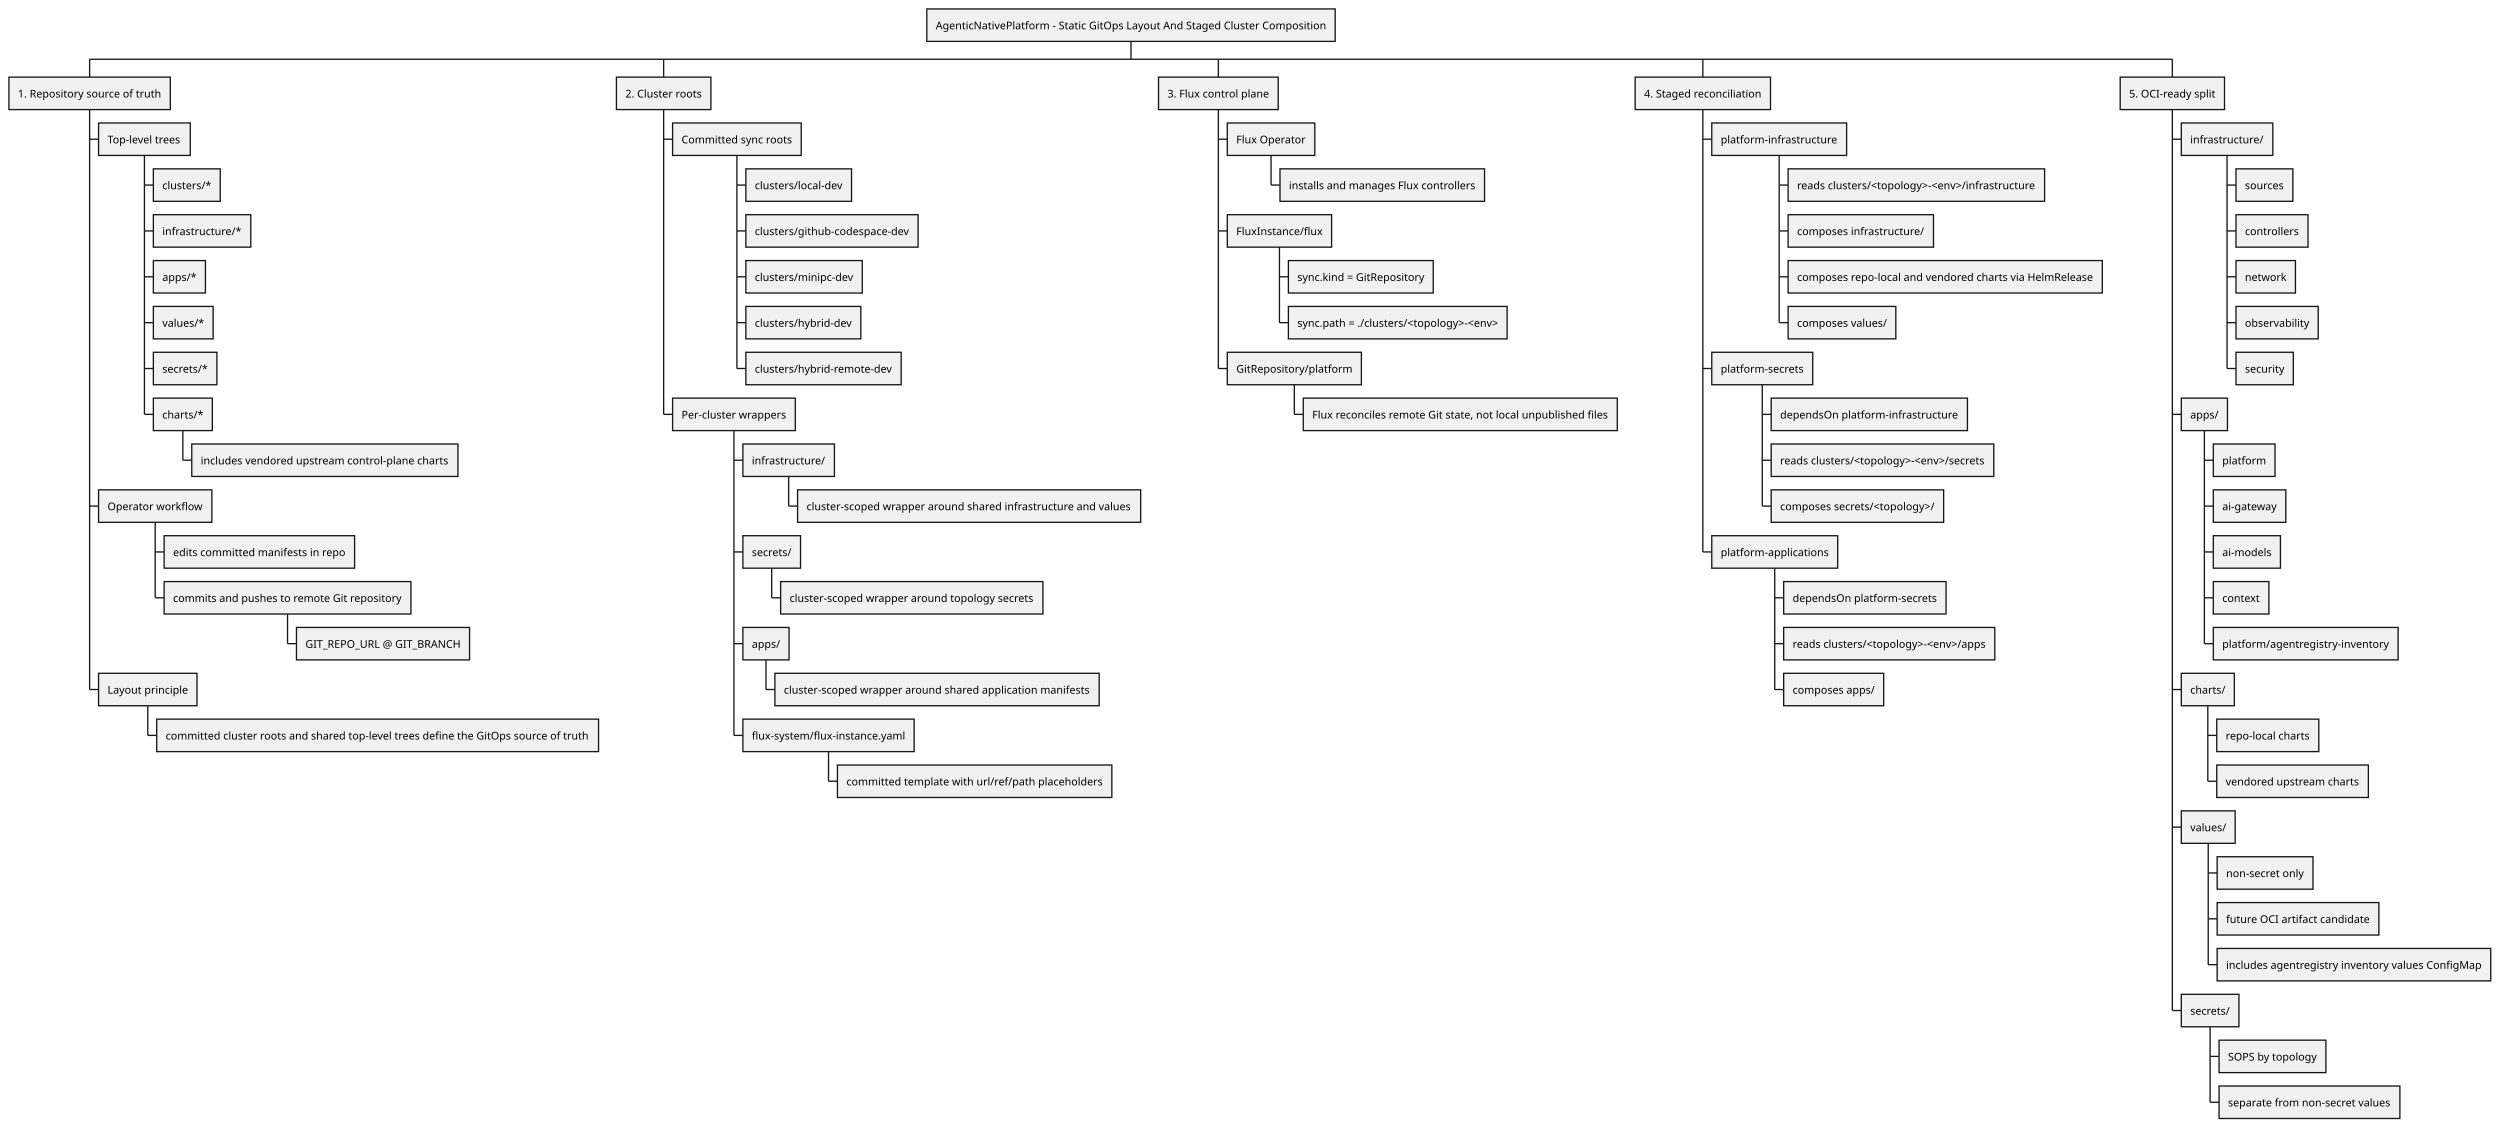
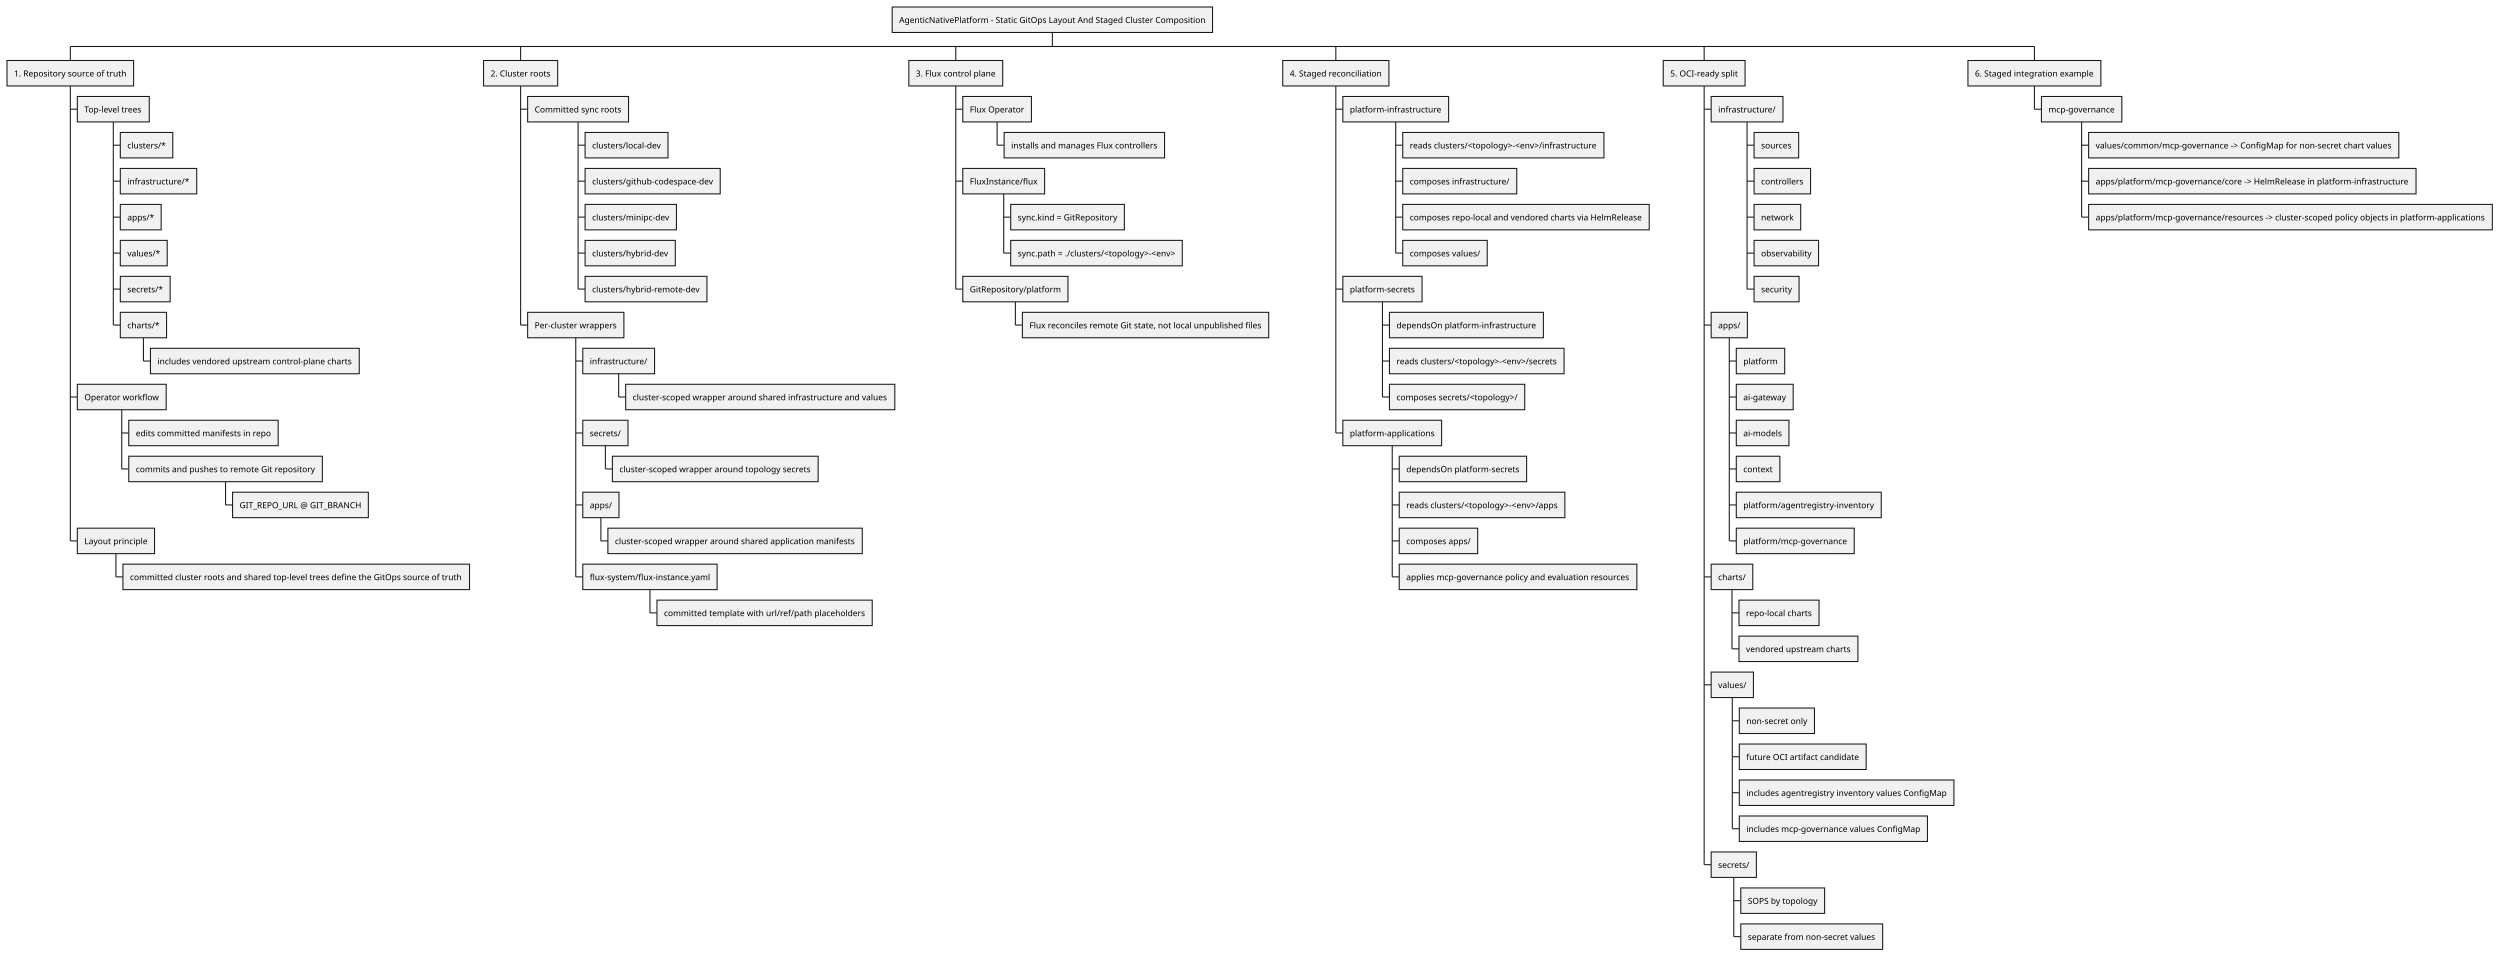
- <svg xmlns="http://www.w3.org/2000/svg" contentStyleType="text/css" data-diagram-type="WBS" height="1263px" preserveAspectRatio="none" style="width:2799px;height:1263px;background:#FFFFFF;" version="1.1" viewBox="0 0 2799 1263" width="2799px" zoomAndPan="magnify">
+ <svg xmlns="http://www.w3.org/2000/svg" contentStyleType="text/css" data-diagram-type="WBS" height="1365px" preserveAspectRatio="none" style="width:3568px;height:1365px;background:#FFFFFF;" version="1.1" viewBox="0 0 3568 1365" width="3568px" zoomAndPan="magnify">
  <defs />
  <g>
    <line style="stroke:#181818;stroke-width:1.5;" x1="100.347" x2="100.347" y1="66.344" y2="86.344" />
    <rect fill="#F1F1F1" height="36.344" style="stroke:#181818;stroke-width:1.5;" width="180.693" x="10" y="86.344" />
    <text fill="#000000" font-family="sans-serif" font-size="12" lengthAdjust="spacing" textLength="160.693" x="20" y="109.172">1. Repository source of truth</text>
    <line style="stroke:#181818;stroke-width:1.5;" x1="100.347" x2="110.347" y1="155.86" y2="155.86" />
    <rect fill="#F1F1F1" height="36.344" style="stroke:#181818;stroke-width:1.5;" width="102.693" x="110.347" y="137.688" />
    <text fill="#000000" font-family="sans-serif" font-size="12" lengthAdjust="spacing" textLength="82.693" x="120.347" y="160.516">Top-level trees</text>
    <line style="stroke:#181818;stroke-width:1.5;" x1="161.693" x2="171.693" y1="207.204" y2="207.204" />
    <rect fill="#F1F1F1" height="36.344" style="stroke:#181818;stroke-width:1.5;" width="74.9" x="171.693" y="189.032" />
    <text fill="#000000" font-family="sans-serif" font-size="12" lengthAdjust="spacing" textLength="54.9" x="181.693" y="211.86">clusters/*</text>
    <line style="stroke:#181818;stroke-width:1.5;" x1="161.693" x2="171.693" y1="258.548" y2="258.548" />
    <rect fill="#F1F1F1" height="36.344" style="stroke:#181818;stroke-width:1.5;" width="109.089" x="171.693" y="240.376" />
    <text fill="#000000" font-family="sans-serif" font-size="12" lengthAdjust="spacing" textLength="89.089" x="181.693" y="263.204">infrastructure/*</text>
    <line style="stroke:#181818;stroke-width:1.5;" x1="161.693" x2="171.693" y1="309.893" y2="309.893" />
    <rect fill="#F1F1F1" height="36.344" style="stroke:#181818;stroke-width:1.5;" width="58.316" x="171.693" y="291.721" />
    <text fill="#000000" font-family="sans-serif" font-size="12" lengthAdjust="spacing" textLength="38.316" x="181.693" y="314.549">apps/*</text>
    <line style="stroke:#181818;stroke-width:1.5;" x1="161.693" x2="171.693" y1="361.237" y2="361.237" />
    <rect fill="#F1F1F1" height="36.344" style="stroke:#181818;stroke-width:1.5;" width="66.932" x="171.693" y="343.065" />
    <text fill="#000000" font-family="sans-serif" font-size="12" lengthAdjust="spacing" textLength="46.932" x="181.693" y="365.893">values/*</text>
    <line style="stroke:#181818;stroke-width:1.5;" x1="161.693" x2="171.693" y1="412.581" y2="412.581" />
    <rect fill="#F1F1F1" height="36.344" style="stroke:#181818;stroke-width:1.5;" width="71.156" x="171.693" y="394.409" />
    <text fill="#000000" font-family="sans-serif" font-size="12" lengthAdjust="spacing" textLength="51.156" x="181.693" y="417.237">secrets/*</text>
    <line style="stroke:#181818;stroke-width:1.5;" x1="161.693" x2="171.693" y1="463.925" y2="463.925" />
    <rect fill="#F1F1F1" height="36.344" style="stroke:#181818;stroke-width:1.5;" width="66.02" x="171.693" y="445.753" />
    <text fill="#000000" font-family="sans-serif" font-size="12" lengthAdjust="spacing" textLength="46.02" x="181.693" y="468.581">charts/*</text>
    <line style="stroke:#181818;stroke-width:1.5;" x1="204.703" x2="214.703" y1="515.269" y2="515.269" />
    <rect fill="#F1F1F1" height="36.344" style="stroke:#181818;stroke-width:1.5;" width="298.018" x="214.703" y="497.097" />
    <text fill="#000000" font-family="sans-serif" font-size="12" lengthAdjust="spacing" textLength="278.018" x="224.703" y="519.925">includes vendored upstream control-plane charts</text>
    <line style="stroke:#181818;stroke-width:1.5;" x1="204.703" x2="204.703" y1="482.097" y2="515.269" />
    <line style="stroke:#181818;stroke-width:1.5;" x1="161.693" x2="161.693" y1="174.032" y2="463.925" />
    <line style="stroke:#181818;stroke-width:1.5;" x1="100.347" x2="110.347" y1="566.613" y2="566.613" />
    <rect fill="#F1F1F1" height="36.344" style="stroke:#181818;stroke-width:1.5;" width="126.849" x="110.347" y="548.441" />
    <text fill="#000000" font-family="sans-serif" font-size="12" lengthAdjust="spacing" textLength="106.849" x="120.347" y="571.269">Operator workflow</text>
    <line style="stroke:#181818;stroke-width:1.5;" x1="173.771" x2="183.771" y1="617.957" y2="617.957" />
    <rect fill="#F1F1F1" height="36.344" style="stroke:#181818;stroke-width:1.5;" width="213.237" x="183.771" y="599.785" />
    <text fill="#000000" font-family="sans-serif" font-size="12" lengthAdjust="spacing" textLength="193.237" x="193.771" y="622.613">edits committed manifests in repo</text>
    <line style="stroke:#181818;stroke-width:1.5;" x1="173.771" x2="183.771" y1="669.301" y2="669.301" />
    <rect fill="#F1F1F1" height="36.344" style="stroke:#181818;stroke-width:1.5;" width="276.298" x="183.771" y="651.129" />
    <text fill="#000000" font-family="sans-serif" font-size="12" lengthAdjust="spacing" textLength="256.298" x="193.771" y="673.957">commits and pushes to remote Git repository</text>
    <line style="stroke:#181818;stroke-width:1.5;" x1="321.92" x2="331.92" y1="720.645" y2="720.645" />
    <rect fill="#F1F1F1" height="36.344" style="stroke:#181818;stroke-width:1.5;" width="193.785" x="331.92" y="702.473" />
    <text fill="#000000" font-family="sans-serif" font-size="12" lengthAdjust="spacing" textLength="173.785" x="341.92" y="725.302">GIT_REPO_URL @ GIT_BRANCH</text>
    <line style="stroke:#181818;stroke-width:1.5;" x1="321.92" x2="321.92" y1="687.473" y2="720.645" />
    <line style="stroke:#181818;stroke-width:1.5;" x1="173.771" x2="173.771" y1="584.785" y2="669.301" />
    <line style="stroke:#181818;stroke-width:1.5;" x1="100.347" x2="110.347" y1="771.99" y2="771.99" />
    <rect fill="#F1F1F1" height="36.344" style="stroke:#181818;stroke-width:1.5;" width="110.217" x="110.347" y="753.818" />
    <text fill="#000000" font-family="sans-serif" font-size="12" lengthAdjust="spacing" textLength="90.217" x="120.347" y="776.646">Layout principle</text>
    <line style="stroke:#181818;stroke-width:1.5;" x1="165.455" x2="175.455" y1="823.334" y2="823.334" />
    <rect fill="#F1F1F1" height="36.344" style="stroke:#181818;stroke-width:1.5;" width="494.687" x="175.455" y="805.162" />
    <text fill="#000000" font-family="sans-serif" font-size="12" lengthAdjust="spacing" textLength="474.687" x="185.455" y="827.99">committed cluster roots and shared top-level trees define the GitOps source of truth</text>
    <line style="stroke:#181818;stroke-width:1.5;" x1="165.455" x2="165.455" y1="790.162" y2="823.334" />
    <line style="stroke:#181818;stroke-width:1.5;" x1="100.347" x2="100.347" y1="122.688" y2="771.99" />
    <line style="stroke:#181818;stroke-width:1.5;" x1="743.031" x2="743.031" y1="66.344" y2="86.344" />
    <rect fill="#F1F1F1" height="36.344" style="stroke:#181818;stroke-width:1.5;" width="105.777" x="690.142" y="86.344" />
    <text fill="#000000" font-family="sans-serif" font-size="12" lengthAdjust="spacing" textLength="85.777" x="700.142" y="109.172">2. Cluster roots</text>
    <line style="stroke:#181818;stroke-width:1.5;" x1="743.031" x2="753.031" y1="155.86" y2="155.86" />
    <rect fill="#F1F1F1" height="36.344" style="stroke:#181818;stroke-width:1.5;" width="144.033" x="753.031" y="137.688" />
    <text fill="#000000" font-family="sans-serif" font-size="12" lengthAdjust="spacing" textLength="124.033" x="763.031" y="160.516">Committed sync roots</text>
    <line style="stroke:#181818;stroke-width:1.5;" x1="825.047" x2="835.047" y1="207.204" y2="207.204" />
    <rect fill="#F1F1F1" height="36.344" style="stroke:#181818;stroke-width:1.5;" width="118.341" x="835.047" y="189.032" />
    <text fill="#000000" font-family="sans-serif" font-size="12" lengthAdjust="spacing" textLength="98.341" x="845.047" y="211.86">clusters/local-dev</text>
    <line style="stroke:#181818;stroke-width:1.5;" x1="825.047" x2="835.047" y1="258.548" y2="258.548" />
    <rect fill="#F1F1F1" height="36.344" style="stroke:#181818;stroke-width:1.5;" width="192.837" x="835.047" y="240.376" />
    <text fill="#000000" font-family="sans-serif" font-size="12" lengthAdjust="spacing" textLength="172.837" x="845.047" y="263.204">clusters/github-codespace-dev</text>
    <line style="stroke:#181818;stroke-width:1.5;" x1="825.047" x2="835.047" y1="309.893" y2="309.893" />
    <rect fill="#F1F1F1" height="36.344" style="stroke:#181818;stroke-width:1.5;" width="130.365" x="835.047" y="291.721" />
    <text fill="#000000" font-family="sans-serif" font-size="12" lengthAdjust="spacing" textLength="110.365" x="845.047" y="314.549">clusters/minipc-dev</text>
    <line style="stroke:#181818;stroke-width:1.5;" x1="825.047" x2="835.047" y1="361.237" y2="361.237" />
    <rect fill="#F1F1F1" height="36.344" style="stroke:#181818;stroke-width:1.5;" width="128.745" x="835.047" y="343.065" />
    <text fill="#000000" font-family="sans-serif" font-size="12" lengthAdjust="spacing" textLength="108.745" x="845.047" y="365.893">clusters/hybrid-dev</text>
    <line style="stroke:#181818;stroke-width:1.5;" x1="825.047" x2="835.047" y1="412.581" y2="412.581" />
    <rect fill="#F1F1F1" height="36.344" style="stroke:#181818;stroke-width:1.5;" width="173.913" x="835.047" y="394.409" />
    <text fill="#000000" font-family="sans-serif" font-size="12" lengthAdjust="spacing" textLength="153.913" x="845.047" y="417.237">clusters/hybrid-remote-dev</text>
    <line style="stroke:#181818;stroke-width:1.5;" x1="825.047" x2="825.047" y1="174.032" y2="412.581" />
    <line style="stroke:#181818;stroke-width:1.5;" x1="743.031" x2="753.031" y1="463.925" y2="463.925" />
    <rect fill="#F1F1F1" height="36.344" style="stroke:#181818;stroke-width:1.5;" width="137.397" x="753.031" y="445.753" />
    <text fill="#000000" font-family="sans-serif" font-size="12" lengthAdjust="spacing" textLength="117.397" x="763.031" y="468.581">Per-cluster wrappers</text>
    <line style="stroke:#181818;stroke-width:1.5;" x1="821.729" x2="831.729" y1="515.269" y2="515.269" />
    <rect fill="#F1F1F1" height="36.344" style="stroke:#181818;stroke-width:1.5;" width="102.477" x="831.729" y="497.097" />
    <text fill="#000000" font-family="sans-serif" font-size="12" lengthAdjust="spacing" textLength="82.477" x="841.729" y="519.925">infrastructure/</text>
    <line style="stroke:#181818;stroke-width:1.5;" x1="882.967" x2="892.967" y1="566.613" y2="566.613" />
    <rect fill="#F1F1F1" height="36.344" style="stroke:#181818;stroke-width:1.5;" width="384.118" x="892.967" y="548.441" />
    <text fill="#000000" font-family="sans-serif" font-size="12" lengthAdjust="spacing" textLength="364.118" x="902.967" y="571.269">cluster-scoped wrapper around shared infrastructure and values</text>
    <line style="stroke:#181818;stroke-width:1.5;" x1="882.967" x2="882.967" y1="533.441" y2="566.613" />
    <line style="stroke:#181818;stroke-width:1.5;" x1="821.729" x2="831.729" y1="617.957" y2="617.957" />
    <rect fill="#F1F1F1" height="36.344" style="stroke:#181818;stroke-width:1.5;" width="64.544" x="831.729" y="599.785" />
    <text fill="#000000" font-family="sans-serif" font-size="12" lengthAdjust="spacing" textLength="44.544" x="841.729" y="622.613">secrets/</text>
    <line style="stroke:#181818;stroke-width:1.5;" x1="864.001" x2="874.001" y1="669.301" y2="669.301" />
    <rect fill="#F1F1F1" height="36.344" style="stroke:#181818;stroke-width:1.5;" width="293.65" x="874.001" y="651.129" />
    <text fill="#000000" font-family="sans-serif" font-size="12" lengthAdjust="spacing" textLength="273.65" x="884.001" y="673.957">cluster-scoped wrapper around topology secrets</text>
    <line style="stroke:#181818;stroke-width:1.5;" x1="864.001" x2="864.001" y1="636.129" y2="669.301" />
    <line style="stroke:#181818;stroke-width:1.5;" x1="821.729" x2="831.729" y1="720.645" y2="720.645" />
    <rect fill="#F1F1F1" height="36.344" style="stroke:#181818;stroke-width:1.5;" width="51.704" x="831.729" y="702.473" />
    <text fill="#000000" font-family="sans-serif" font-size="12" lengthAdjust="spacing" textLength="31.704" x="841.729" y="725.302">apps/</text>
    <line style="stroke:#181818;stroke-width:1.5;" x1="857.581" x2="867.581" y1="771.99" y2="771.99" />
    <rect fill="#F1F1F1" height="36.344" style="stroke:#181818;stroke-width:1.5;" width="363.071" x="867.581" y="753.818" />
    <text fill="#000000" font-family="sans-serif" font-size="12" lengthAdjust="spacing" textLength="343.071" x="877.581" y="776.646">cluster-scoped wrapper around shared application manifests</text>
    <line style="stroke:#181818;stroke-width:1.5;" x1="857.581" x2="857.581" y1="738.818" y2="771.99" />
    <line style="stroke:#181818;stroke-width:1.5;" x1="821.729" x2="831.729" y1="823.334" y2="823.334" />
    <rect fill="#F1F1F1" height="36.344" style="stroke:#181818;stroke-width:1.5;" width="191.757" x="831.729" y="805.162" />
    <text fill="#000000" font-family="sans-serif" font-size="12" lengthAdjust="spacing" textLength="171.757" x="841.729" y="827.99">flux-system/flux-instance.yaml</text>
    <line style="stroke:#181818;stroke-width:1.5;" x1="927.608" x2="937.608" y1="874.678" y2="874.678" />
    <rect fill="#F1F1F1" height="36.344" style="stroke:#181818;stroke-width:1.5;" width="307.222" x="937.608" y="856.506" />
    <text fill="#000000" font-family="sans-serif" font-size="12" lengthAdjust="spacing" textLength="287.222" x="947.608" y="879.334">committed template with url/ref/path placeholders</text>
    <line style="stroke:#181818;stroke-width:1.5;" x1="927.608" x2="927.608" y1="841.506" y2="874.678" />
    <line style="stroke:#181818;stroke-width:1.5;" x1="821.729" x2="821.729" y1="482.097" y2="823.334" />
    <line style="stroke:#181818;stroke-width:1.5;" x1="743.031" x2="743.031" y1="122.688" y2="463.925" />
    <line style="stroke:#181818;stroke-width:1.5;" x1="1364.086" x2="1364.086" y1="66.344" y2="86.344" />
    <rect fill="#F1F1F1" height="36.344" style="stroke:#181818;stroke-width:1.5;" width="134.001" x="1297.086" y="86.344" />
    <text fill="#000000" font-family="sans-serif" font-size="12" lengthAdjust="spacing" textLength="114.001" x="1307.086" y="109.172">3. Flux control plane</text>
    <line style="stroke:#181818;stroke-width:1.5;" x1="1364.086" x2="1374.086" y1="155.86" y2="155.86" />
    <rect fill="#F1F1F1" height="36.344" style="stroke:#181818;stroke-width:1.5;" width="97.965" x="1374.086" y="137.688" />
    <text fill="#000000" font-family="sans-serif" font-size="12" lengthAdjust="spacing" textLength="77.965" x="1384.086" y="160.516">Flux Operator</text>
    <line style="stroke:#181818;stroke-width:1.5;" x1="1423.069" x2="1433.069" y1="207.204" y2="207.204" />
    <rect fill="#F1F1F1" height="36.344" style="stroke:#181818;stroke-width:1.5;" width="229.006" x="1433.069" y="189.032" />
    <text fill="#000000" font-family="sans-serif" font-size="12" lengthAdjust="spacing" textLength="209.006" x="1443.069" y="211.86">installs and manages Flux controllers</text>
    <line style="stroke:#181818;stroke-width:1.5;" x1="1423.069" x2="1423.069" y1="174.032" y2="207.204" />
    <line style="stroke:#181818;stroke-width:1.5;" x1="1364.086" x2="1374.086" y1="258.548" y2="258.548" />
    <rect fill="#F1F1F1" height="36.344" style="stroke:#181818;stroke-width:1.5;" width="116.781" x="1374.086" y="240.376" />
    <text fill="#000000" font-family="sans-serif" font-size="12" lengthAdjust="spacing" textLength="96.781" x="1384.086" y="263.204">FluxInstance/flux</text>
    <line style="stroke:#181818;stroke-width:1.5;" x1="1432.477" x2="1442.477" y1="309.893" y2="309.893" />
    <rect fill="#F1F1F1" height="36.344" style="stroke:#181818;stroke-width:1.5;" width="162.213" x="1442.477" y="291.721" />
    <text fill="#000000" font-family="sans-serif" font-size="12" lengthAdjust="spacing" textLength="142.213" x="1452.477" y="314.549">sync.kind = GitRepository</text>
    <line style="stroke:#181818;stroke-width:1.5;" x1="1432.477" x2="1442.477" y1="361.237" y2="361.237" />
    <rect fill="#F1F1F1" height="36.344" style="stroke:#181818;stroke-width:1.5;" width="244.882" x="1442.477" y="343.065" />
    <text fill="#000000" font-family="sans-serif" font-size="12" lengthAdjust="spacing" textLength="224.882" x="1452.477" y="365.893">sync.path = ./clusters/&lt;topology&gt;-&lt;env&gt;</text>
    <line style="stroke:#181818;stroke-width:1.5;" x1="1432.477" x2="1432.477" y1="276.721" y2="361.237" />
    <line style="stroke:#181818;stroke-width:1.5;" x1="1364.086" x2="1374.086" y1="412.581" y2="412.581" />
    <rect fill="#F1F1F1" height="36.344" style="stroke:#181818;stroke-width:1.5;" width="150.117" x="1374.086" y="394.409" />
    <text fill="#000000" font-family="sans-serif" font-size="12" lengthAdjust="spacing" textLength="130.117" x="1384.086" y="417.237">GitRepository/platform</text>
    <line style="stroke:#181818;stroke-width:1.5;" x1="1449.145" x2="1459.145" y1="463.925" y2="463.925" />
    <rect fill="#F1F1F1" height="36.344" style="stroke:#181818;stroke-width:1.5;" width="351.574" x="1459.145" y="445.753" />
    <text fill="#000000" font-family="sans-serif" font-size="12" lengthAdjust="spacing" textLength="331.574" x="1469.145" y="468.581">Flux reconciles remote Git state, not local unpublished files</text>
    <line style="stroke:#181818;stroke-width:1.5;" x1="1449.145" x2="1449.145" y1="430.753" y2="463.925" />
    <line style="stroke:#181818;stroke-width:1.5;" x1="1364.086" x2="1364.086" y1="122.688" y2="412.581" />
    <line style="stroke:#181818;stroke-width:1.5;" x1="1906.492" x2="1906.492" y1="66.344" y2="86.344" />
    <rect fill="#F1F1F1" height="36.344" style="stroke:#181818;stroke-width:1.5;" width="151.545" x="1830.719" y="86.344" />
    <text fill="#000000" font-family="sans-serif" font-size="12" lengthAdjust="spacing" textLength="131.545" x="1840.719" y="109.172">4. Staged reconciliation</text>
    <line style="stroke:#181818;stroke-width:1.5;" x1="1906.492" x2="1916.492" y1="155.86" y2="155.86" />
    <rect fill="#F1F1F1" height="36.344" style="stroke:#181818;stroke-width:1.5;" width="150.981" x="1916.492" y="137.688" />
    <text fill="#000000" font-family="sans-serif" font-size="12" lengthAdjust="spacing" textLength="130.981" x="1926.492" y="160.516">platform-infrastructure</text>
    <line style="stroke:#181818;stroke-width:1.5;" x1="1991.982" x2="2001.982" y1="207.204" y2="207.204" />
    <rect fill="#F1F1F1" height="36.344" style="stroke:#181818;stroke-width:1.5;" width="287.158" x="2001.982" y="189.032" />
    <text fill="#000000" font-family="sans-serif" font-size="12" lengthAdjust="spacing" textLength="267.158" x="2011.982" y="211.86">reads clusters/&lt;topology&gt;-&lt;env&gt;/infrastructure</text>
    <line style="stroke:#181818;stroke-width:1.5;" x1="1991.982" x2="2001.982" y1="258.548" y2="258.548" />
    <rect fill="#F1F1F1" height="36.344" style="stroke:#181818;stroke-width:1.5;" width="162.741" x="2001.982" y="240.376" />
    <text fill="#000000" font-family="sans-serif" font-size="12" lengthAdjust="spacing" textLength="142.741" x="2011.982" y="263.204">composes infrastructure/</text>
    <line style="stroke:#181818;stroke-width:1.5;" x1="1991.982" x2="2001.982" y1="309.893" y2="309.893" />
    <rect fill="#F1F1F1" height="36.344" style="stroke:#181818;stroke-width:1.5;" width="351.778" x="2001.982" y="291.721" />
    <text fill="#000000" font-family="sans-serif" font-size="12" lengthAdjust="spacing" textLength="331.778" x="2011.982" y="314.549">composes repo-local and vendored charts via HelmRelease</text>
    <line style="stroke:#181818;stroke-width:1.5;" x1="1991.982" x2="2001.982" y1="361.237" y2="361.237" />
    <rect fill="#F1F1F1" height="36.344" style="stroke:#181818;stroke-width:1.5;" width="120.585" x="2001.982" y="343.065" />
    <text fill="#000000" font-family="sans-serif" font-size="12" lengthAdjust="spacing" textLength="100.585" x="2011.982" y="365.893">composes values/</text>
    <line style="stroke:#181818;stroke-width:1.5;" x1="1991.982" x2="1991.982" y1="174.032" y2="361.237" />
    <line style="stroke:#181818;stroke-width:1.5;" x1="1906.492" x2="1916.492" y1="412.581" y2="412.581" />
    <rect fill="#F1F1F1" height="36.344" style="stroke:#181818;stroke-width:1.5;" width="113.049" x="1916.492" y="394.409" />
    <text fill="#000000" font-family="sans-serif" font-size="12" lengthAdjust="spacing" textLength="93.049" x="1926.492" y="417.237">platform-secrets</text>
    <line style="stroke:#181818;stroke-width:1.5;" x1="1973.016" x2="1983.016" y1="463.925" y2="463.925" />
    <rect fill="#F1F1F1" height="36.344" style="stroke:#181818;stroke-width:1.5;" width="219.729" x="1983.016" y="445.753" />
    <text fill="#000000" font-family="sans-serif" font-size="12" lengthAdjust="spacing" textLength="199.729" x="1993.016" y="468.581">dependsOn platform-infrastructure</text>
    <line style="stroke:#181818;stroke-width:1.5;" x1="1973.016" x2="1983.016" y1="515.269" y2="515.269" />
    <rect fill="#F1F1F1" height="36.344" style="stroke:#181818;stroke-width:1.5;" width="249.226" x="1983.016" y="497.097" />
    <text fill="#000000" font-family="sans-serif" font-size="12" lengthAdjust="spacing" textLength="229.226" x="1993.016" y="519.925">reads clusters/&lt;topology&gt;-&lt;env&gt;/secrets</text>
    <line style="stroke:#181818;stroke-width:1.5;" x1="1973.016" x2="1983.016" y1="566.613" y2="566.613" />
    <rect fill="#F1F1F1" height="36.344" style="stroke:#181818;stroke-width:1.5;" width="193.089" x="1983.016" y="548.441" />
    <text fill="#000000" font-family="sans-serif" font-size="12" lengthAdjust="spacing" textLength="173.089" x="1993.016" y="571.269">composes secrets/&lt;topology&gt;/</text>
    <line style="stroke:#181818;stroke-width:1.5;" x1="1973.016" x2="1973.016" y1="430.753" y2="566.613" />
    <line style="stroke:#181818;stroke-width:1.5;" x1="1906.492" x2="1916.492" y1="617.957" y2="617.957" />
    <rect fill="#F1F1F1" height="36.344" style="stroke:#181818;stroke-width:1.5;" width="140.997" x="1916.492" y="599.785" />
    <text fill="#000000" font-family="sans-serif" font-size="12" lengthAdjust="spacing" textLength="120.997" x="1926.492" y="622.613">platform-applications</text>
    <line style="stroke:#181818;stroke-width:1.5;" x1="1986.99" x2="1996.99" y1="669.301" y2="669.301" />
    <rect fill="#F1F1F1" height="36.344" style="stroke:#181818;stroke-width:1.5;" width="181.797" x="1996.99" y="651.129" />
    <text fill="#000000" font-family="sans-serif" font-size="12" lengthAdjust="spacing" textLength="161.797" x="2006.99" y="673.957">dependsOn platform-secrets</text>
    <line style="stroke:#181818;stroke-width:1.5;" x1="1986.99" x2="1996.99" y1="720.645" y2="720.645" />
    <rect fill="#F1F1F1" height="36.344" style="stroke:#181818;stroke-width:1.5;" width="236.386" x="1996.99" y="702.473" />
    <text fill="#000000" font-family="sans-serif" font-size="12" lengthAdjust="spacing" textLength="216.386" x="2006.99" y="725.302">reads clusters/&lt;topology&gt;-&lt;env&gt;/apps</text>
    <line style="stroke:#181818;stroke-width:1.5;" x1="1986.99" x2="1996.99" y1="771.99" y2="771.99" />
    <rect fill="#F1F1F1" height="36.344" style="stroke:#181818;stroke-width:1.5;" width="111.969" x="1996.99" y="753.818" />
    <text fill="#000000" font-family="sans-serif" font-size="12" lengthAdjust="spacing" textLength="91.969" x="2006.99" y="776.646">composes apps/</text>
-     <line style="stroke:#181818;stroke-width:1.5;" x1="1986.99" x2="1986.99" y1="636.129" y2="771.99" />
+     <line style="stroke:#181818;stroke-width:1.5;" x1="1986.99" x2="1996.99" y1="823.334" y2="823.334" />
+     <rect fill="#F1F1F1" height="36.344" style="stroke:#181818;stroke-width:1.5;" width="339.142" x="1996.99" y="805.162" />
+     <text fill="#000000" font-family="sans-serif" font-size="12" lengthAdjust="spacing" textLength="319.142" x="2006.99" y="827.99">applies mcp-governance policy and evaluation resources</text>
+     <line style="stroke:#181818;stroke-width:1.5;" x1="1986.99" x2="1986.99" y1="636.129" y2="823.334" />
    <line style="stroke:#181818;stroke-width:1.5;" x1="1906.492" x2="1906.492" y1="122.688" y2="617.957" />
    <line style="stroke:#181818;stroke-width:1.5;" x1="2432.169" x2="2432.169" y1="66.344" y2="86.344" />
    <rect fill="#F1F1F1" height="36.344" style="stroke:#181818;stroke-width:1.5;" width="116.817" x="2373.76" y="86.344" />
    <text fill="#000000" font-family="sans-serif" font-size="12" lengthAdjust="spacing" textLength="96.817" x="2383.76" y="109.172">5. OCI-ready split</text>
    <line style="stroke:#181818;stroke-width:1.5;" x1="2432.169" x2="2442.169" y1="155.86" y2="155.86" />
    <rect fill="#F1F1F1" height="36.344" style="stroke:#181818;stroke-width:1.5;" width="102.477" x="2442.169" y="137.688" />
    <text fill="#000000" font-family="sans-serif" font-size="12" lengthAdjust="spacing" textLength="82.477" x="2452.169" y="160.516">infrastructure/</text>
    <line style="stroke:#181818;stroke-width:1.5;" x1="2493.407" x2="2503.407" y1="207.204" y2="207.204" />
    <rect fill="#F1F1F1" height="36.344" style="stroke:#181818;stroke-width:1.5;" width="63.656" x="2503.407" y="189.032" />
    <text fill="#000000" font-family="sans-serif" font-size="12" lengthAdjust="spacing" textLength="43.656" x="2513.407" y="211.86">sources</text>
    <line style="stroke:#181818;stroke-width:1.5;" x1="2493.407" x2="2503.407" y1="258.548" y2="258.548" />
    <rect fill="#F1F1F1" height="36.344" style="stroke:#181818;stroke-width:1.5;" width="80.648" x="2503.407" y="240.376" />
    <text fill="#000000" font-family="sans-serif" font-size="12" lengthAdjust="spacing" textLength="60.648" x="2513.407" y="263.204">controllers</text>
    <line style="stroke:#181818;stroke-width:1.5;" x1="2493.407" x2="2503.407" y1="309.893" y2="309.893" />
    <rect fill="#F1F1F1" height="36.344" style="stroke:#181818;stroke-width:1.5;" width="66.572" x="2503.407" y="291.721" />
    <text fill="#000000" font-family="sans-serif" font-size="12" lengthAdjust="spacing" textLength="46.572" x="2513.407" y="314.549">network</text>
    <line style="stroke:#181818;stroke-width:1.5;" x1="2493.407" x2="2503.407" y1="361.237" y2="361.237" />
    <rect fill="#F1F1F1" height="36.344" style="stroke:#181818;stroke-width:1.5;" width="92.061" x="2503.407" y="343.065" />
    <text fill="#000000" font-family="sans-serif" font-size="12" lengthAdjust="spacing" textLength="72.061" x="2513.407" y="365.893">observability</text>
    <line style="stroke:#181818;stroke-width:1.5;" x1="2493.407" x2="2503.407" y1="412.581" y2="412.581" />
    <rect fill="#F1F1F1" height="36.344" style="stroke:#181818;stroke-width:1.5;" width="64.196" x="2503.407" y="394.409" />
    <text fill="#000000" font-family="sans-serif" font-size="12" lengthAdjust="spacing" textLength="44.196" x="2513.407" y="417.237">security</text>
    <line style="stroke:#181818;stroke-width:1.5;" x1="2493.407" x2="2493.407" y1="174.032" y2="412.581" />
    <line style="stroke:#181818;stroke-width:1.5;" x1="2432.169" x2="2442.169" y1="463.925" y2="463.925" />
    <rect fill="#F1F1F1" height="36.344" style="stroke:#181818;stroke-width:1.5;" width="51.704" x="2442.169" y="445.753" />
    <text fill="#000000" font-family="sans-serif" font-size="12" lengthAdjust="spacing" textLength="31.704" x="2452.169" y="468.581">apps/</text>
    <line style="stroke:#181818;stroke-width:1.5;" x1="2468.021" x2="2478.021" y1="515.269" y2="515.269" />
    <rect fill="#F1F1F1" height="36.344" style="stroke:#181818;stroke-width:1.5;" width="69.104" x="2478.021" y="497.097" />
    <text fill="#000000" font-family="sans-serif" font-size="12" lengthAdjust="spacing" textLength="49.104" x="2488.021" y="519.925">platform</text>
    <line style="stroke:#181818;stroke-width:1.5;" x1="2468.021" x2="2478.021" y1="566.613" y2="566.613" />
    <rect fill="#F1F1F1" height="36.344" style="stroke:#181818;stroke-width:1.5;" width="81.188" x="2478.021" y="548.441" />
    <text fill="#000000" font-family="sans-serif" font-size="12" lengthAdjust="spacing" textLength="61.188" x="2488.021" y="571.269">ai-gateway</text>
    <line style="stroke:#181818;stroke-width:1.5;" x1="2468.021" x2="2478.021" y1="617.957" y2="617.957" />
    <rect fill="#F1F1F1" height="36.344" style="stroke:#181818;stroke-width:1.5;" width="75.164" x="2478.021" y="599.785" />
    <text fill="#000000" font-family="sans-serif" font-size="12" lengthAdjust="spacing" textLength="55.164" x="2488.021" y="622.613">ai-models</text>
    <line style="stroke:#181818;stroke-width:1.5;" x1="2468.021" x2="2478.021" y1="669.301" y2="669.301" />
    <rect fill="#F1F1F1" height="36.344" style="stroke:#181818;stroke-width:1.5;" width="62.216" x="2478.021" y="651.129" />
    <text fill="#000000" font-family="sans-serif" font-size="12" lengthAdjust="spacing" textLength="42.216" x="2488.021" y="673.957">context</text>
    <line style="stroke:#181818;stroke-width:1.5;" x1="2468.021" x2="2478.021" y1="720.645" y2="720.645" />
    <rect fill="#F1F1F1" height="36.344" style="stroke:#181818;stroke-width:1.5;" width="206.877" x="2478.021" y="702.473" />
    <text fill="#000000" font-family="sans-serif" font-size="12" lengthAdjust="spacing" textLength="186.877" x="2488.021" y="725.302">platform/agentregistry-inventory</text>
-     <line style="stroke:#181818;stroke-width:1.5;" x1="2468.021" x2="2468.021" y1="482.097" y2="720.645" />
-     <line style="stroke:#181818;stroke-width:1.5;" x1="2432.169" x2="2442.169" y1="771.99" y2="771.99" />
-     <rect fill="#F1F1F1" height="36.344" style="stroke:#181818;stroke-width:1.5;" width="59.408" x="2442.169" y="753.818" />
-     <text fill="#000000" font-family="sans-serif" font-size="12" lengthAdjust="spacing" textLength="39.408" x="2452.169" y="776.646">charts/</text>
-     <line style="stroke:#181818;stroke-width:1.5;" x1="2471.873" x2="2481.873" y1="823.334" y2="823.334" />
-     <rect fill="#F1F1F1" height="36.344" style="stroke:#181818;stroke-width:1.5;" width="114.237" x="2481.873" y="805.162" />
-     <text fill="#000000" font-family="sans-serif" font-size="12" lengthAdjust="spacing" textLength="94.237" x="2491.873" y="827.99">repo-local charts</text>
+     <line style="stroke:#181818;stroke-width:1.5;" x1="2468.021" x2="2478.021" y1="771.99" y2="771.99" />
+     <rect fill="#F1F1F1" height="36.344" style="stroke:#181818;stroke-width:1.5;" width="168.345" x="2478.021" y="753.818" />
+     <text fill="#000000" font-family="sans-serif" font-size="12" lengthAdjust="spacing" textLength="148.345" x="2488.021" y="776.646">platform/mcp-governance</text>
+     <line style="stroke:#181818;stroke-width:1.5;" x1="2468.021" x2="2468.021" y1="482.097" y2="771.99" />
+     <line style="stroke:#181818;stroke-width:1.5;" x1="2432.169" x2="2442.169" y1="823.334" y2="823.334" />
+     <rect fill="#F1F1F1" height="36.344" style="stroke:#181818;stroke-width:1.5;" width="59.408" x="2442.169" y="805.162" />
+     <text fill="#000000" font-family="sans-serif" font-size="12" lengthAdjust="spacing" textLength="39.408" x="2452.169" y="827.99">charts/</text>
    <line style="stroke:#181818;stroke-width:1.5;" x1="2471.873" x2="2481.873" y1="874.678" y2="874.678" />
-     <rect fill="#F1F1F1" height="36.344" style="stroke:#181818;stroke-width:1.5;" width="169.761" x="2481.873" y="856.506" />
-     <text fill="#000000" font-family="sans-serif" font-size="12" lengthAdjust="spacing" textLength="149.761" x="2491.873" y="879.334">vendored upstream charts</text>
-     <line style="stroke:#181818;stroke-width:1.5;" x1="2471.873" x2="2471.873" y1="790.162" y2="874.678" />
-     <line style="stroke:#181818;stroke-width:1.5;" x1="2432.169" x2="2442.169" y1="926.022" y2="926.022" />
-     <rect fill="#F1F1F1" height="36.344" style="stroke:#181818;stroke-width:1.5;" width="60.32" x="2442.169" y="907.85" />
-     <text fill="#000000" font-family="sans-serif" font-size="12" lengthAdjust="spacing" textLength="40.32" x="2452.169" y="930.678">values/</text>
-     <line style="stroke:#181818;stroke-width:1.5;" x1="2472.329" x2="2482.329" y1="977.366" y2="977.366" />
-     <rect fill="#F1F1F1" height="36.344" style="stroke:#181818;stroke-width:1.5;" width="107.301" x="2482.329" y="959.194" />
-     <text fill="#000000" font-family="sans-serif" font-size="12" lengthAdjust="spacing" textLength="87.301" x="2492.329" y="982.022">non-secret only</text>
+     <rect fill="#F1F1F1" height="36.344" style="stroke:#181818;stroke-width:1.5;" width="114.237" x="2481.873" y="856.506" />
+     <text fill="#000000" font-family="sans-serif" font-size="12" lengthAdjust="spacing" textLength="94.237" x="2491.873" y="879.334">repo-local charts</text>
+     <line style="stroke:#181818;stroke-width:1.5;" x1="2471.873" x2="2481.873" y1="926.022" y2="926.022" />
+     <rect fill="#F1F1F1" height="36.344" style="stroke:#181818;stroke-width:1.5;" width="169.761" x="2481.873" y="907.85" />
+     <text fill="#000000" font-family="sans-serif" font-size="12" lengthAdjust="spacing" textLength="149.761" x="2491.873" y="930.678">vendored upstream charts</text>
+     <line style="stroke:#181818;stroke-width:1.5;" x1="2471.873" x2="2471.873" y1="841.506" y2="926.022" />
+     <line style="stroke:#181818;stroke-width:1.5;" x1="2432.169" x2="2442.169" y1="977.366" y2="977.366" />
+     <rect fill="#F1F1F1" height="36.344" style="stroke:#181818;stroke-width:1.5;" width="60.32" x="2442.169" y="959.194" />
+     <text fill="#000000" font-family="sans-serif" font-size="12" lengthAdjust="spacing" textLength="40.32" x="2452.169" y="982.022">values/</text>
    <line style="stroke:#181818;stroke-width:1.5;" x1="2472.329" x2="2482.329" y1="1028.71" y2="1028.71" />
-     <rect fill="#F1F1F1" height="36.344" style="stroke:#181818;stroke-width:1.5;" width="181.065" x="2482.329" y="1010.538" />
-     <text fill="#000000" font-family="sans-serif" font-size="12" lengthAdjust="spacing" textLength="161.065" x="2492.329" y="1033.366">future OCI artifact candidate</text>
+     <rect fill="#F1F1F1" height="36.344" style="stroke:#181818;stroke-width:1.5;" width="107.301" x="2482.329" y="1010.538" />
+     <text fill="#000000" font-family="sans-serif" font-size="12" lengthAdjust="spacing" textLength="87.301" x="2492.329" y="1033.366">non-secret only</text>
    <line style="stroke:#181818;stroke-width:1.5;" x1="2472.329" x2="2482.329" y1="1080.054" y2="1080.054" />
-     <rect fill="#F1F1F1" height="36.344" style="stroke:#181818;stroke-width:1.5;" width="306.322" x="2482.329" y="1061.882" />
-     <text fill="#000000" font-family="sans-serif" font-size="12" lengthAdjust="spacing" textLength="286.322" x="2492.329" y="1084.71">includes agentregistry inventory values ConfigMap</text>
-     <line style="stroke:#181818;stroke-width:1.5;" x1="2472.329" x2="2472.329" y1="944.194" y2="1080.054" />
-     <line style="stroke:#181818;stroke-width:1.5;" x1="2432.169" x2="2442.169" y1="1131.399" y2="1131.399" />
-     <rect fill="#F1F1F1" height="36.344" style="stroke:#181818;stroke-width:1.5;" width="64.544" x="2442.169" y="1113.226" />
-     <text fill="#000000" font-family="sans-serif" font-size="12" lengthAdjust="spacing" textLength="44.544" x="2452.169" y="1136.054">secrets/</text>
-     <line style="stroke:#181818;stroke-width:1.5;" x1="2474.441" x2="2484.441" y1="1182.743" y2="1182.743" />
-     <rect fill="#F1F1F1" height="36.344" style="stroke:#181818;stroke-width:1.5;" width="119.637" x="2484.441" y="1164.571" />
-     <text fill="#000000" font-family="sans-serif" font-size="12" lengthAdjust="spacing" textLength="99.637" x="2494.441" y="1187.399">SOPS by topology</text>
-     <line style="stroke:#181818;stroke-width:1.5;" x1="2474.441" x2="2484.441" y1="1234.087" y2="1234.087" />
-     <rect fill="#F1F1F1" height="36.344" style="stroke:#181818;stroke-width:1.5;" width="202.485" x="2484.441" y="1215.915" />
-     <text fill="#000000" font-family="sans-serif" font-size="12" lengthAdjust="spacing" textLength="182.485" x="2494.441" y="1238.743">separate from non-secret values</text>
-     <line style="stroke:#181818;stroke-width:1.5;" x1="2474.441" x2="2474.441" y1="1149.571" y2="1234.087" />
-     <line style="stroke:#181818;stroke-width:1.5;" x1="2432.169" x2="2432.169" y1="122.688" y2="1131.399" />
-     <line style="stroke:#181818;stroke-width:1.5;" x1="100.347" x2="2432.169" y1="66.344" y2="66.344" />
-     <rect fill="#F1F1F1" height="36.344" style="stroke:#181818;stroke-width:1.5;" width="457.223" x="1037.646" y="10" />
-     <text fill="#000000" font-family="sans-serif" font-size="12" lengthAdjust="spacing" textLength="437.223" x="1047.646" y="32.828">AgenticNativePlatform - Static GitOps Layout And Staged Cluster Composition</text>
-     <line style="stroke:#181818;stroke-width:1.5;" x1="1266.258" x2="1266.258" y1="46.344" y2="66.344" />
+     <rect fill="#F1F1F1" height="36.344" style="stroke:#181818;stroke-width:1.5;" width="181.065" x="2482.329" y="1061.882" />
+     <text fill="#000000" font-family="sans-serif" font-size="12" lengthAdjust="spacing" textLength="161.065" x="2492.329" y="1084.71">future OCI artifact candidate</text>
+     <line style="stroke:#181818;stroke-width:1.5;" x1="2472.329" x2="2482.329" y1="1131.399" y2="1131.399" />
+     <rect fill="#F1F1F1" height="36.344" style="stroke:#181818;stroke-width:1.5;" width="306.322" x="2482.329" y="1113.226" />
+     <text fill="#000000" font-family="sans-serif" font-size="12" lengthAdjust="spacing" textLength="286.322" x="2492.329" y="1136.054">includes agentregistry inventory values ConfigMap</text>
+     <line style="stroke:#181818;stroke-width:1.5;" x1="2472.329" x2="2482.329" y1="1182.743" y2="1182.743" />
+     <rect fill="#F1F1F1" height="36.344" style="stroke:#181818;stroke-width:1.5;" width="268.534" x="2482.329" y="1164.571" />
+     <text fill="#000000" font-family="sans-serif" font-size="12" lengthAdjust="spacing" textLength="248.534" x="2492.329" y="1187.399">includes mcp-governance values ConfigMap</text>
+     <line style="stroke:#181818;stroke-width:1.5;" x1="2472.329" x2="2472.329" y1="995.538" y2="1182.743" />
+     <line style="stroke:#181818;stroke-width:1.5;" x1="2432.169" x2="2442.169" y1="1234.087" y2="1234.087" />
+     <rect fill="#F1F1F1" height="36.344" style="stroke:#181818;stroke-width:1.5;" width="64.544" x="2442.169" y="1215.915" />
+     <text fill="#000000" font-family="sans-serif" font-size="12" lengthAdjust="spacing" textLength="44.544" x="2452.169" y="1238.743">secrets/</text>
+     <line style="stroke:#181818;stroke-width:1.5;" x1="2474.441" x2="2484.441" y1="1285.431" y2="1285.431" />
+     <rect fill="#F1F1F1" height="36.344" style="stroke:#181818;stroke-width:1.5;" width="119.637" x="2484.441" y="1267.259" />
+     <text fill="#000000" font-family="sans-serif" font-size="12" lengthAdjust="spacing" textLength="99.637" x="2494.441" y="1290.087">SOPS by topology</text>
+     <line style="stroke:#181818;stroke-width:1.5;" x1="2474.441" x2="2484.441" y1="1336.775" y2="1336.775" />
+     <rect fill="#F1F1F1" height="36.344" style="stroke:#181818;stroke-width:1.5;" width="202.485" x="2484.441" y="1318.603" />
+     <text fill="#000000" font-family="sans-serif" font-size="12" lengthAdjust="spacing" textLength="182.485" x="2494.441" y="1341.431">separate from non-secret values</text>
+     <line style="stroke:#181818;stroke-width:1.5;" x1="2474.441" x2="2474.441" y1="1252.259" y2="1336.775" />
+     <line style="stroke:#181818;stroke-width:1.5;" x1="2432.169" x2="2432.169" y1="122.688" y2="1234.087" />
+     <line style="stroke:#181818;stroke-width:1.5;" x1="2903.51" x2="2903.51" y1="66.344" y2="86.344" />
+     <rect fill="#F1F1F1" height="36.344" style="stroke:#181818;stroke-width:1.5;" width="189.717" x="2808.651" y="86.344" />
+     <text fill="#000000" font-family="sans-serif" font-size="12" lengthAdjust="spacing" textLength="169.717" x="2818.651" y="109.172">6. Staged integration example</text>
+     <line style="stroke:#181818;stroke-width:1.5;" x1="2903.51" x2="2913.51" y1="155.86" y2="155.86" />
+     <rect fill="#F1F1F1" height="36.344" style="stroke:#181818;stroke-width:1.5;" width="114.777" x="2913.51" y="137.688" />
+     <text fill="#000000" font-family="sans-serif" font-size="12" lengthAdjust="spacing" textLength="94.777" x="2923.51" y="160.516">mcp-governance</text>
+     <line style="stroke:#181818;stroke-width:1.5;" x1="2970.898" x2="2980.898" y1="207.204" y2="207.204" />
+     <rect fill="#F1F1F1" height="36.344" style="stroke:#181818;stroke-width:1.5;" width="442.691" x="2980.898" y="189.032" />
+     <text fill="#000000" font-family="sans-serif" font-size="12" lengthAdjust="spacing" textLength="422.691" x="2990.898" y="211.86">values/common/mcp-governance -&gt; ConfigMap for non-secret chart values</text>
+     <line style="stroke:#181818;stroke-width:1.5;" x1="2970.898" x2="2980.898" y1="258.548" y2="258.548" />
+     <rect fill="#F1F1F1" height="36.344" style="stroke:#181818;stroke-width:1.5;" width="467.279" x="2980.898" y="240.376" />
+     <text fill="#000000" font-family="sans-serif" font-size="12" lengthAdjust="spacing" textLength="447.279" x="2990.898" y="263.204">apps/platform/mcp-governance/core -&gt; HelmRelease in platform-infrastructure</text>
+     <line style="stroke:#181818;stroke-width:1.5;" x1="2970.898" x2="2980.898" y1="309.893" y2="309.893" />
+     <rect fill="#F1F1F1" height="36.344" style="stroke:#181818;stroke-width:1.5;" width="576.144" x="2980.898" y="291.721" />
+     <text fill="#000000" font-family="sans-serif" font-size="12" lengthAdjust="spacing" textLength="556.144" x="2990.898" y="314.549">apps/platform/mcp-governance/resources -&gt; cluster-scoped policy objects in platform-applications</text>
+     <line style="stroke:#181818;stroke-width:1.5;" x1="2970.898" x2="2970.898" y1="174.032" y2="309.893" />
+     <line style="stroke:#181818;stroke-width:1.5;" x1="2903.51" x2="2903.51" y1="122.688" y2="155.86" />
+     <line style="stroke:#181818;stroke-width:1.5;" x1="100.347" x2="2903.51" y1="66.344" y2="66.344" />
+     <rect fill="#F1F1F1" height="36.344" style="stroke:#181818;stroke-width:1.5;" width="457.223" x="1273.316" y="10" />
+     <text fill="#000000" font-family="sans-serif" font-size="12" lengthAdjust="spacing" textLength="437.223" x="1283.316" y="32.828">AgenticNativePlatform - Static GitOps Layout And Staged Cluster Composition</text>
+     <line style="stroke:#181818;stroke-width:1.5;" x1="1501.928" x2="1501.928" y1="46.344" y2="66.344" />
  </g>
</svg>
